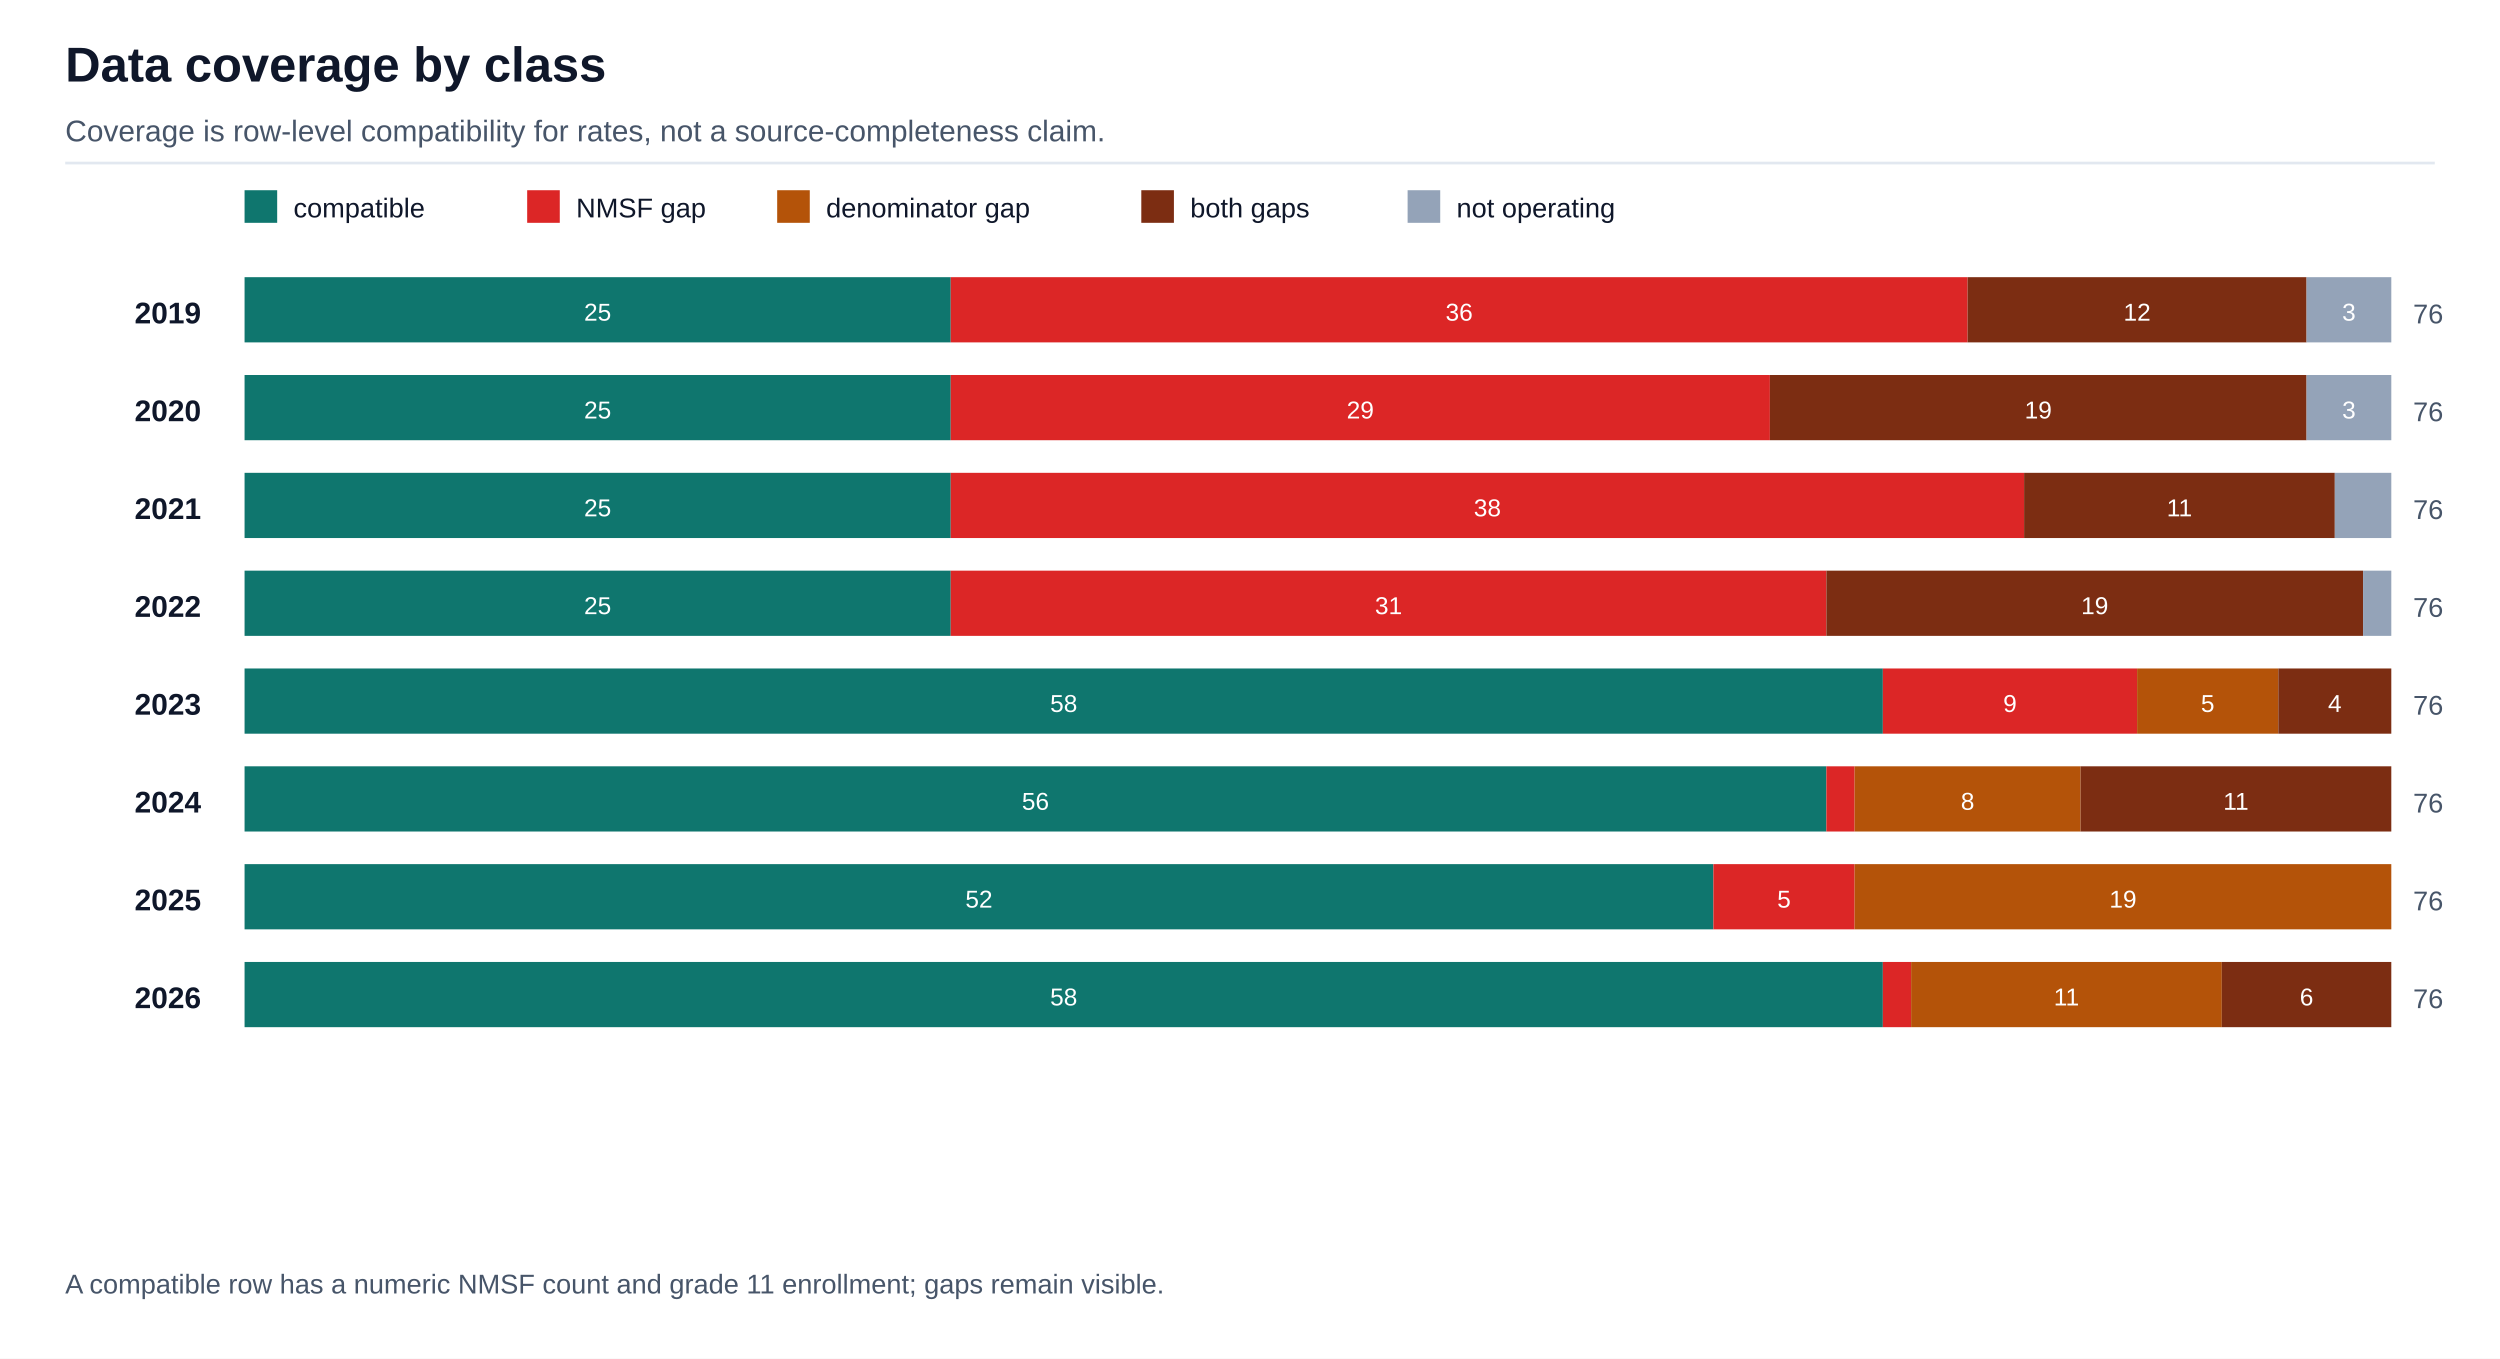
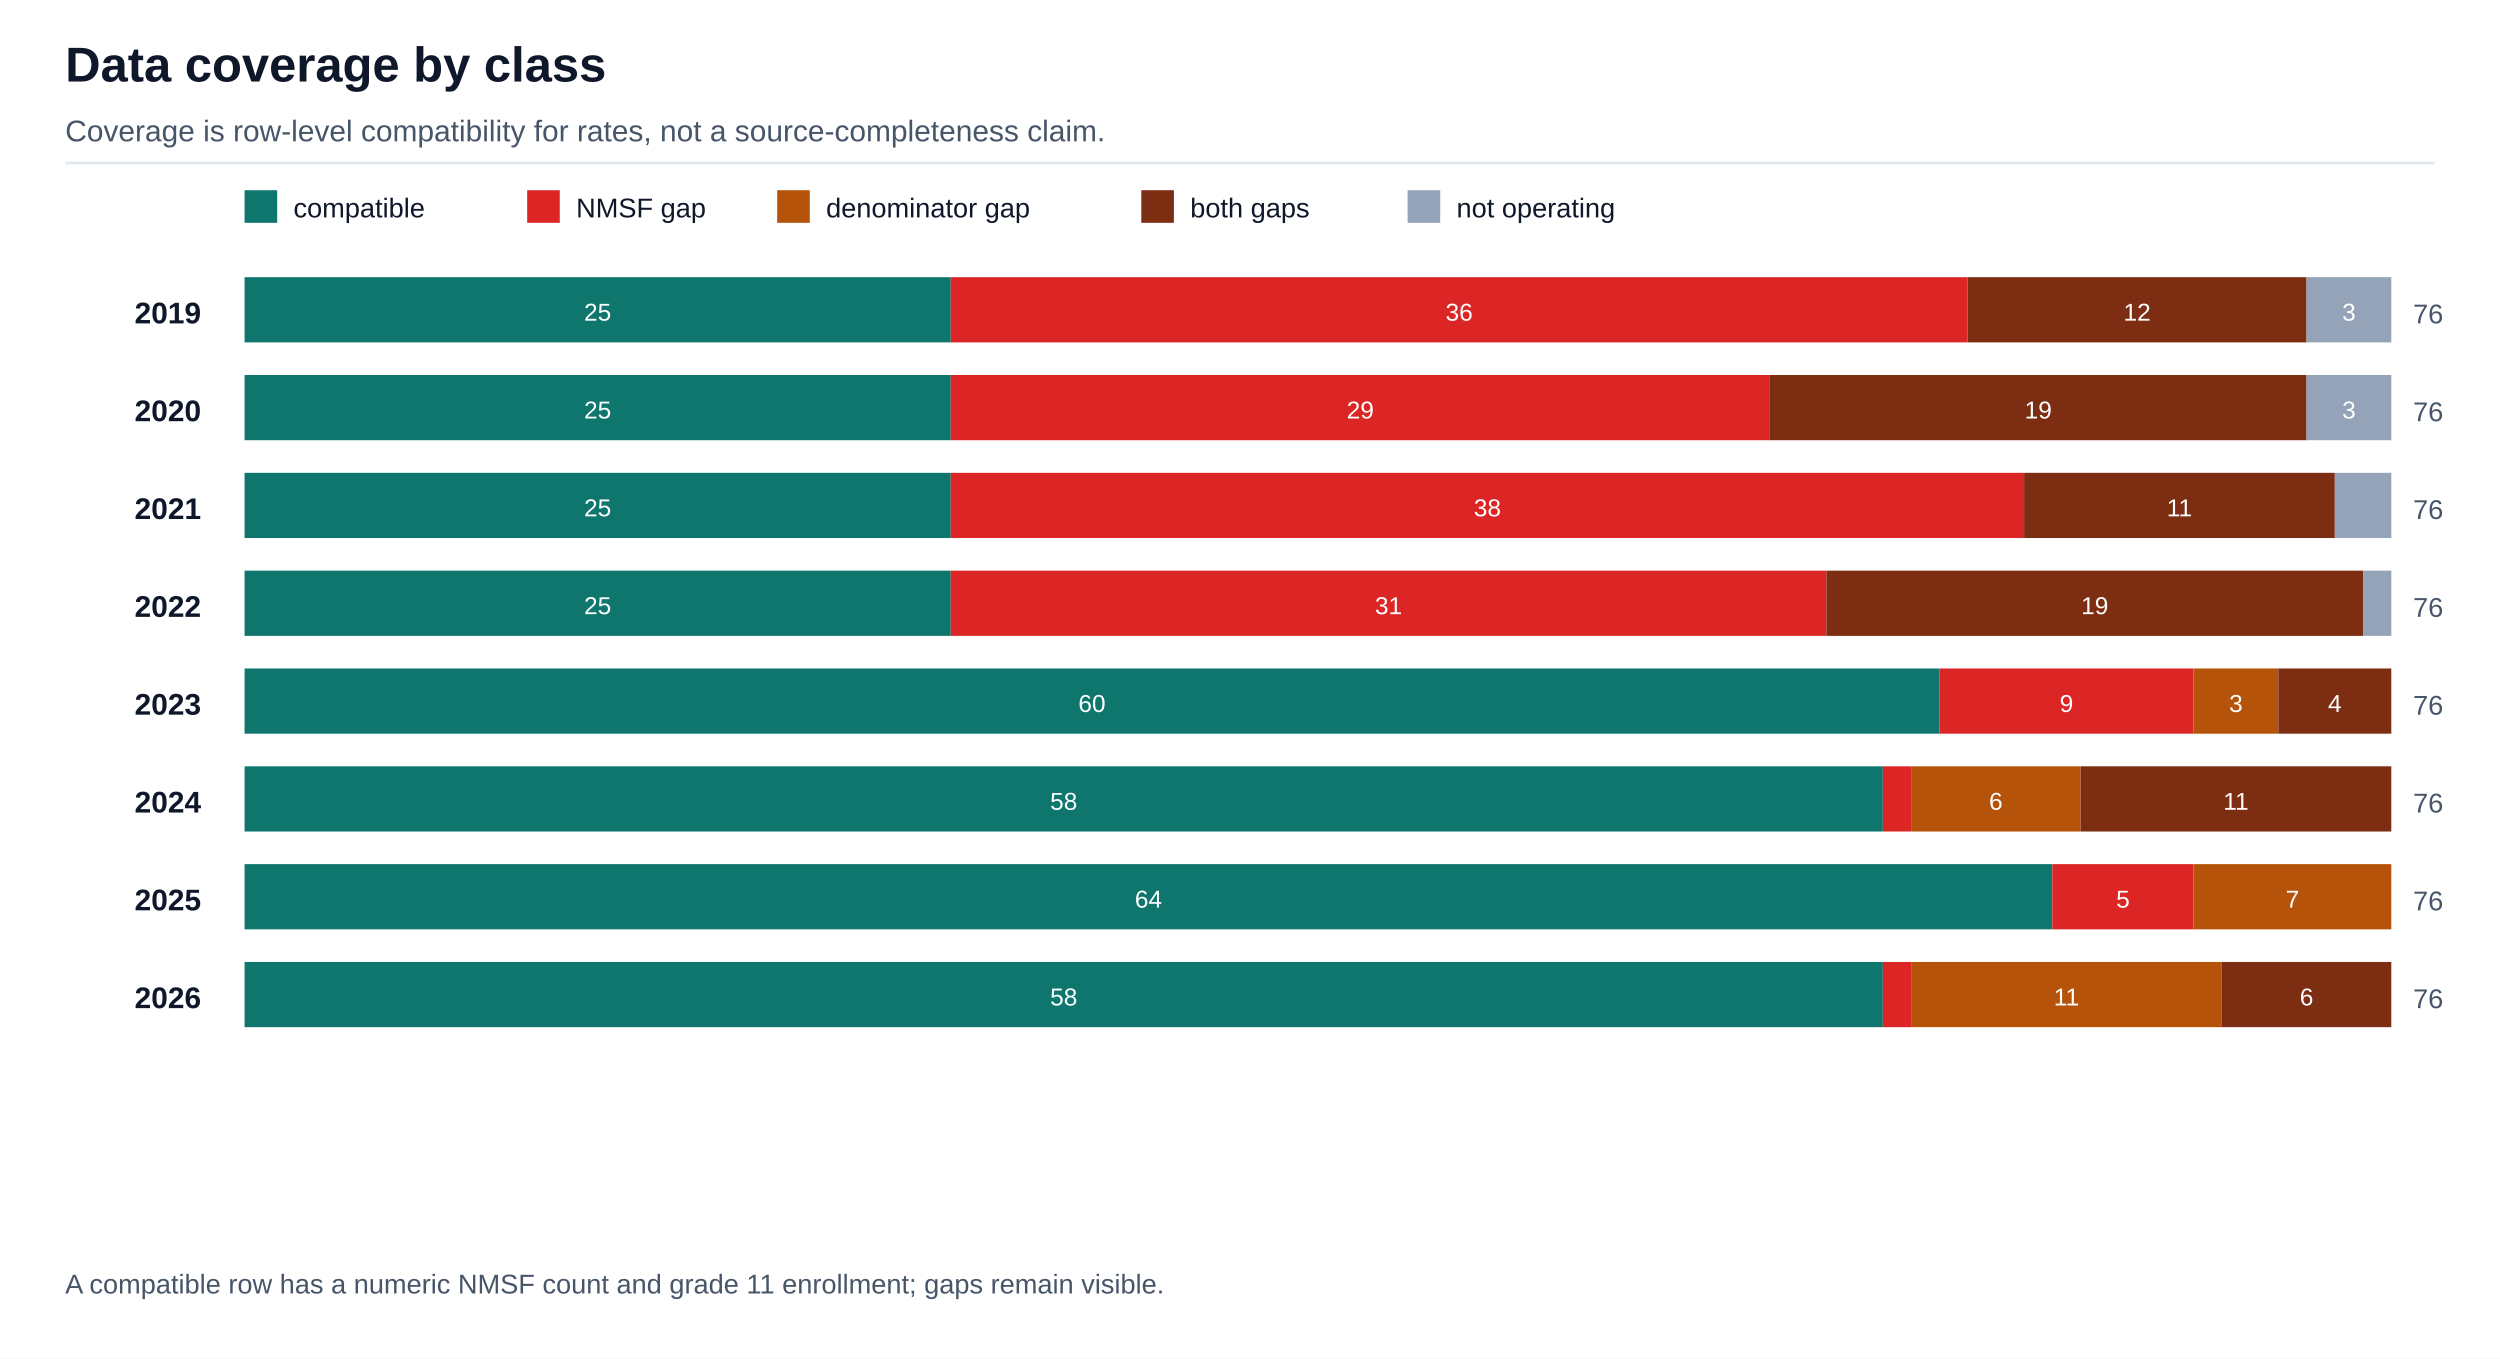
<svg xmlns="http://www.w3.org/2000/svg" width="920" height="500" viewBox="0 0 920 500" role="img">
  <rect width="100%" height="100%" fill="#ffffff" />
  <text x="24.00" y="30.00" font-family="Arial, Helvetica, sans-serif" font-size="18" font-weight="700" fill="#0f172a" text-anchor="start">Data coverage by class</text>
  <text x="24.00" y="52.00" font-family="Arial, Helvetica, sans-serif" font-size="11" font-weight="400" fill="#475569" text-anchor="start">Coverage is row-level compatibility for rates, not a source-completeness claim.</text>
  <line x1="24" y1="60" x2="896" y2="60" stroke="#e2e8f0" />
  <rect x="90" y="70" width="12" height="12" fill="#0f766e" />
  <text x="108.00" y="80.00" font-family="Arial, Helvetica, sans-serif" font-size="10" font-weight="400" fill="#0f172a" text-anchor="start">compatible</text>
  <rect x="194" y="70" width="12" height="12" fill="#dc2626" />
  <text x="212.00" y="80.00" font-family="Arial, Helvetica, sans-serif" font-size="10" font-weight="400" fill="#0f172a" text-anchor="start">NMSF gap</text>
  <rect x="286" y="70" width="12" height="12" fill="#b45309" />
  <text x="304.00" y="80.00" font-family="Arial, Helvetica, sans-serif" font-size="10" font-weight="400" fill="#0f172a" text-anchor="start">denominator gap</text>
  <rect x="420" y="70" width="12" height="12" fill="#7c2d12" />
  <text x="438.00" y="80.00" font-family="Arial, Helvetica, sans-serif" font-size="10" font-weight="400" fill="#0f172a" text-anchor="start">both gaps</text>
  <rect x="518" y="70" width="12" height="12" fill="#94a3b8" />
  <text x="536.00" y="80.00" font-family="Arial, Helvetica, sans-serif" font-size="10" font-weight="400" fill="#0f172a" text-anchor="start">not operating</text>
  <text x="74.00" y="119.00" font-family="Arial, Helvetica, sans-serif" font-size="11" font-weight="700" fill="#0f172a" text-anchor="end">2019</text>
  <rect x="90.00" y="102" width="259.87" height="24" fill="#0f766e" />
  <text x="219.93" y="118.00" font-family="Arial, Helvetica, sans-serif" font-size="9" font-weight="400" fill="#ffffff" text-anchor="middle">25</text>
  <rect x="349.87" y="102" width="374.21" height="24" fill="#dc2626" />
  <text x="536.97" y="118.00" font-family="Arial, Helvetica, sans-serif" font-size="9" font-weight="400" fill="#ffffff" text-anchor="middle">36</text>
  <rect x="724.08" y="102" width="0.00" height="24" fill="#b45309" />
  <rect x="724.08" y="102" width="124.74" height="24" fill="#7c2d12" />
  <text x="786.45" y="118.00" font-family="Arial, Helvetica, sans-serif" font-size="9" font-weight="400" fill="#ffffff" text-anchor="middle">12</text>
  <rect x="848.82" y="102" width="31.18" height="24" fill="#94a3b8" />
  <text x="864.41" y="118.00" font-family="Arial, Helvetica, sans-serif" font-size="9" font-weight="400" fill="#ffffff" text-anchor="middle">3</text>
  <text x="888.00" y="119.00" font-family="Arial, Helvetica, sans-serif" font-size="10" font-weight="400" fill="#475569" text-anchor="start">76</text>
  <text x="74.00" y="155.00" font-family="Arial, Helvetica, sans-serif" font-size="11" font-weight="700" fill="#0f172a" text-anchor="end">2020</text>
  <rect x="90.00" y="138" width="259.87" height="24" fill="#0f766e" />
  <text x="219.93" y="154.00" font-family="Arial, Helvetica, sans-serif" font-size="9" font-weight="400" fill="#ffffff" text-anchor="middle">25</text>
  <rect x="349.87" y="138" width="301.45" height="24" fill="#dc2626" />
  <text x="500.59" y="154.00" font-family="Arial, Helvetica, sans-serif" font-size="9" font-weight="400" fill="#ffffff" text-anchor="middle">29</text>
  <rect x="651.32" y="138" width="0.00" height="24" fill="#b45309" />
  <rect x="651.32" y="138" width="197.50" height="24" fill="#7c2d12" />
  <text x="750.07" y="154.00" font-family="Arial, Helvetica, sans-serif" font-size="9" font-weight="400" fill="#ffffff" text-anchor="middle">19</text>
  <rect x="848.82" y="138" width="31.18" height="24" fill="#94a3b8" />
  <text x="864.41" y="154.00" font-family="Arial, Helvetica, sans-serif" font-size="9" font-weight="400" fill="#ffffff" text-anchor="middle">3</text>
  <text x="888.00" y="155.00" font-family="Arial, Helvetica, sans-serif" font-size="10" font-weight="400" fill="#475569" text-anchor="start">76</text>
  <text x="74.00" y="191.00" font-family="Arial, Helvetica, sans-serif" font-size="11" font-weight="700" fill="#0f172a" text-anchor="end">2021</text>
  <rect x="90.00" y="174" width="259.87" height="24" fill="#0f766e" />
  <text x="219.93" y="190.00" font-family="Arial, Helvetica, sans-serif" font-size="9" font-weight="400" fill="#ffffff" text-anchor="middle">25</text>
  <rect x="349.87" y="174" width="395.00" height="24" fill="#dc2626" />
  <text x="547.37" y="190.00" font-family="Arial, Helvetica, sans-serif" font-size="9" font-weight="400" fill="#ffffff" text-anchor="middle">38</text>
  <rect x="744.87" y="174" width="0.00" height="24" fill="#b45309" />
  <rect x="744.87" y="174" width="114.34" height="24" fill="#7c2d12" />
  <text x="802.04" y="190.00" font-family="Arial, Helvetica, sans-serif" font-size="9" font-weight="400" fill="#ffffff" text-anchor="middle">11</text>
  <rect x="859.21" y="174" width="20.79" height="24" fill="#94a3b8" />
  <text x="888.00" y="191.00" font-family="Arial, Helvetica, sans-serif" font-size="10" font-weight="400" fill="#475569" text-anchor="start">76</text>
  <text x="74.00" y="227.00" font-family="Arial, Helvetica, sans-serif" font-size="11" font-weight="700" fill="#0f172a" text-anchor="end">2022</text>
  <rect x="90.00" y="210" width="259.87" height="24" fill="#0f766e" />
  <text x="219.93" y="226.00" font-family="Arial, Helvetica, sans-serif" font-size="9" font-weight="400" fill="#ffffff" text-anchor="middle">25</text>
  <rect x="349.87" y="210" width="322.24" height="24" fill="#dc2626" />
  <text x="510.99" y="226.00" font-family="Arial, Helvetica, sans-serif" font-size="9" font-weight="400" fill="#ffffff" text-anchor="middle">31</text>
  <rect x="672.11" y="210" width="0.00" height="24" fill="#b45309" />
  <rect x="672.11" y="210" width="197.50" height="24" fill="#7c2d12" />
  <text x="770.86" y="226.00" font-family="Arial, Helvetica, sans-serif" font-size="9" font-weight="400" fill="#ffffff" text-anchor="middle">19</text>
  <rect x="869.61" y="210" width="10.39" height="24" fill="#94a3b8" />
  <text x="888.00" y="227.00" font-family="Arial, Helvetica, sans-serif" font-size="10" font-weight="400" fill="#475569" text-anchor="start">76</text>
  <text x="74.00" y="263.00" font-family="Arial, Helvetica, sans-serif" font-size="11" font-weight="700" fill="#0f172a" text-anchor="end">2023</text>
-   <rect x="90.00" y="246" width="602.89" height="24" fill="#0f766e" />
-   <text x="391.45" y="262.00" font-family="Arial, Helvetica, sans-serif" font-size="9" font-weight="400" fill="#ffffff" text-anchor="middle">58</text>
-   <rect x="692.89" y="246" width="93.55" height="24" fill="#dc2626" />
-   <text x="739.67" y="262.00" font-family="Arial, Helvetica, sans-serif" font-size="9" font-weight="400" fill="#ffffff" text-anchor="middle">9</text>
-   <rect x="786.45" y="246" width="51.97" height="24" fill="#b45309" />
-   <text x="812.43" y="262.00" font-family="Arial, Helvetica, sans-serif" font-size="9" font-weight="400" fill="#ffffff" text-anchor="middle">5</text>
+   <rect x="90.00" y="246" width="623.68" height="24" fill="#0f766e" />
+   <text x="401.84" y="262.00" font-family="Arial, Helvetica, sans-serif" font-size="9" font-weight="400" fill="#ffffff" text-anchor="middle">60</text>
+   <rect x="713.68" y="246" width="93.55" height="24" fill="#dc2626" />
+   <text x="760.46" y="262.00" font-family="Arial, Helvetica, sans-serif" font-size="9" font-weight="400" fill="#ffffff" text-anchor="middle">9</text>
+   <rect x="807.24" y="246" width="31.18" height="24" fill="#b45309" />
+   <text x="822.83" y="262.00" font-family="Arial, Helvetica, sans-serif" font-size="9" font-weight="400" fill="#ffffff" text-anchor="middle">3</text>
  <rect x="838.42" y="246" width="41.58" height="24" fill="#7c2d12" />
  <text x="859.21" y="262.00" font-family="Arial, Helvetica, sans-serif" font-size="9" font-weight="400" fill="#ffffff" text-anchor="middle">4</text>
  <rect x="880.00" y="246" width="0.00" height="24" fill="#94a3b8" />
  <text x="888.00" y="263.00" font-family="Arial, Helvetica, sans-serif" font-size="10" font-weight="400" fill="#475569" text-anchor="start">76</text>
  <text x="74.00" y="299.00" font-family="Arial, Helvetica, sans-serif" font-size="11" font-weight="700" fill="#0f172a" text-anchor="end">2024</text>
-   <rect x="90.00" y="282" width="582.11" height="24" fill="#0f766e" />
-   <text x="381.05" y="298.00" font-family="Arial, Helvetica, sans-serif" font-size="9" font-weight="400" fill="#ffffff" text-anchor="middle">56</text>
-   <rect x="672.11" y="282" width="10.39" height="24" fill="#dc2626" />
-   <rect x="682.50" y="282" width="83.16" height="24" fill="#b45309" />
-   <text x="724.08" y="298.00" font-family="Arial, Helvetica, sans-serif" font-size="9" font-weight="400" fill="#ffffff" text-anchor="middle">8</text>
+   <rect x="90.00" y="282" width="602.89" height="24" fill="#0f766e" />
+   <text x="391.45" y="298.00" font-family="Arial, Helvetica, sans-serif" font-size="9" font-weight="400" fill="#ffffff" text-anchor="middle">58</text>
+   <rect x="692.89" y="282" width="10.39" height="24" fill="#dc2626" />
+   <rect x="703.29" y="282" width="62.37" height="24" fill="#b45309" />
+   <text x="734.47" y="298.00" font-family="Arial, Helvetica, sans-serif" font-size="9" font-weight="400" fill="#ffffff" text-anchor="middle">6</text>
  <rect x="765.66" y="282" width="114.34" height="24" fill="#7c2d12" />
  <text x="822.83" y="298.00" font-family="Arial, Helvetica, sans-serif" font-size="9" font-weight="400" fill="#ffffff" text-anchor="middle">11</text>
  <rect x="880.00" y="282" width="0.00" height="24" fill="#94a3b8" />
  <text x="888.00" y="299.00" font-family="Arial, Helvetica, sans-serif" font-size="10" font-weight="400" fill="#475569" text-anchor="start">76</text>
  <text x="74.00" y="335.00" font-family="Arial, Helvetica, sans-serif" font-size="11" font-weight="700" fill="#0f172a" text-anchor="end">2025</text>
-   <rect x="90.00" y="318" width="540.53" height="24" fill="#0f766e" />
-   <text x="360.26" y="334.00" font-family="Arial, Helvetica, sans-serif" font-size="9" font-weight="400" fill="#ffffff" text-anchor="middle">52</text>
-   <rect x="630.53" y="318" width="51.97" height="24" fill="#dc2626" />
-   <text x="656.51" y="334.00" font-family="Arial, Helvetica, sans-serif" font-size="9" font-weight="400" fill="#ffffff" text-anchor="middle">5</text>
-   <rect x="682.50" y="318" width="197.50" height="24" fill="#b45309" />
-   <text x="781.25" y="334.00" font-family="Arial, Helvetica, sans-serif" font-size="9" font-weight="400" fill="#ffffff" text-anchor="middle">19</text>
+   <rect x="90.00" y="318" width="665.26" height="24" fill="#0f766e" />
+   <text x="422.63" y="334.00" font-family="Arial, Helvetica, sans-serif" font-size="9" font-weight="400" fill="#ffffff" text-anchor="middle">64</text>
+   <rect x="755.26" y="318" width="51.97" height="24" fill="#dc2626" />
+   <text x="781.25" y="334.00" font-family="Arial, Helvetica, sans-serif" font-size="9" font-weight="400" fill="#ffffff" text-anchor="middle">5</text>
+   <rect x="807.24" y="318" width="72.76" height="24" fill="#b45309" />
+   <text x="843.62" y="334.00" font-family="Arial, Helvetica, sans-serif" font-size="9" font-weight="400" fill="#ffffff" text-anchor="middle">7</text>
  <rect x="880.00" y="318" width="0.00" height="24" fill="#7c2d12" />
  <rect x="880.00" y="318" width="0.00" height="24" fill="#94a3b8" />
  <text x="888.00" y="335.00" font-family="Arial, Helvetica, sans-serif" font-size="10" font-weight="400" fill="#475569" text-anchor="start">76</text>
  <text x="74.00" y="371.00" font-family="Arial, Helvetica, sans-serif" font-size="11" font-weight="700" fill="#0f172a" text-anchor="end">2026</text>
  <rect x="90.00" y="354" width="602.89" height="24" fill="#0f766e" />
  <text x="391.45" y="370.00" font-family="Arial, Helvetica, sans-serif" font-size="9" font-weight="400" fill="#ffffff" text-anchor="middle">58</text>
  <rect x="692.89" y="354" width="10.39" height="24" fill="#dc2626" />
  <rect x="703.29" y="354" width="114.34" height="24" fill="#b45309" />
  <text x="760.46" y="370.00" font-family="Arial, Helvetica, sans-serif" font-size="9" font-weight="400" fill="#ffffff" text-anchor="middle">11</text>
  <rect x="817.63" y="354" width="62.37" height="24" fill="#7c2d12" />
  <text x="848.82" y="370.00" font-family="Arial, Helvetica, sans-serif" font-size="9" font-weight="400" fill="#ffffff" text-anchor="middle">6</text>
  <rect x="880.00" y="354" width="0.00" height="24" fill="#94a3b8" />
  <text x="888.00" y="371.00" font-family="Arial, Helvetica, sans-serif" font-size="10" font-weight="400" fill="#475569" text-anchor="start">76</text>
  <text x="24.00" y="476.00" font-family="Arial, Helvetica, sans-serif" font-size="10" font-weight="400" fill="#475569" text-anchor="start">A compatible row has a numeric NMSF count and grade 11 enrollment; gaps remain visible.</text>
</svg>
